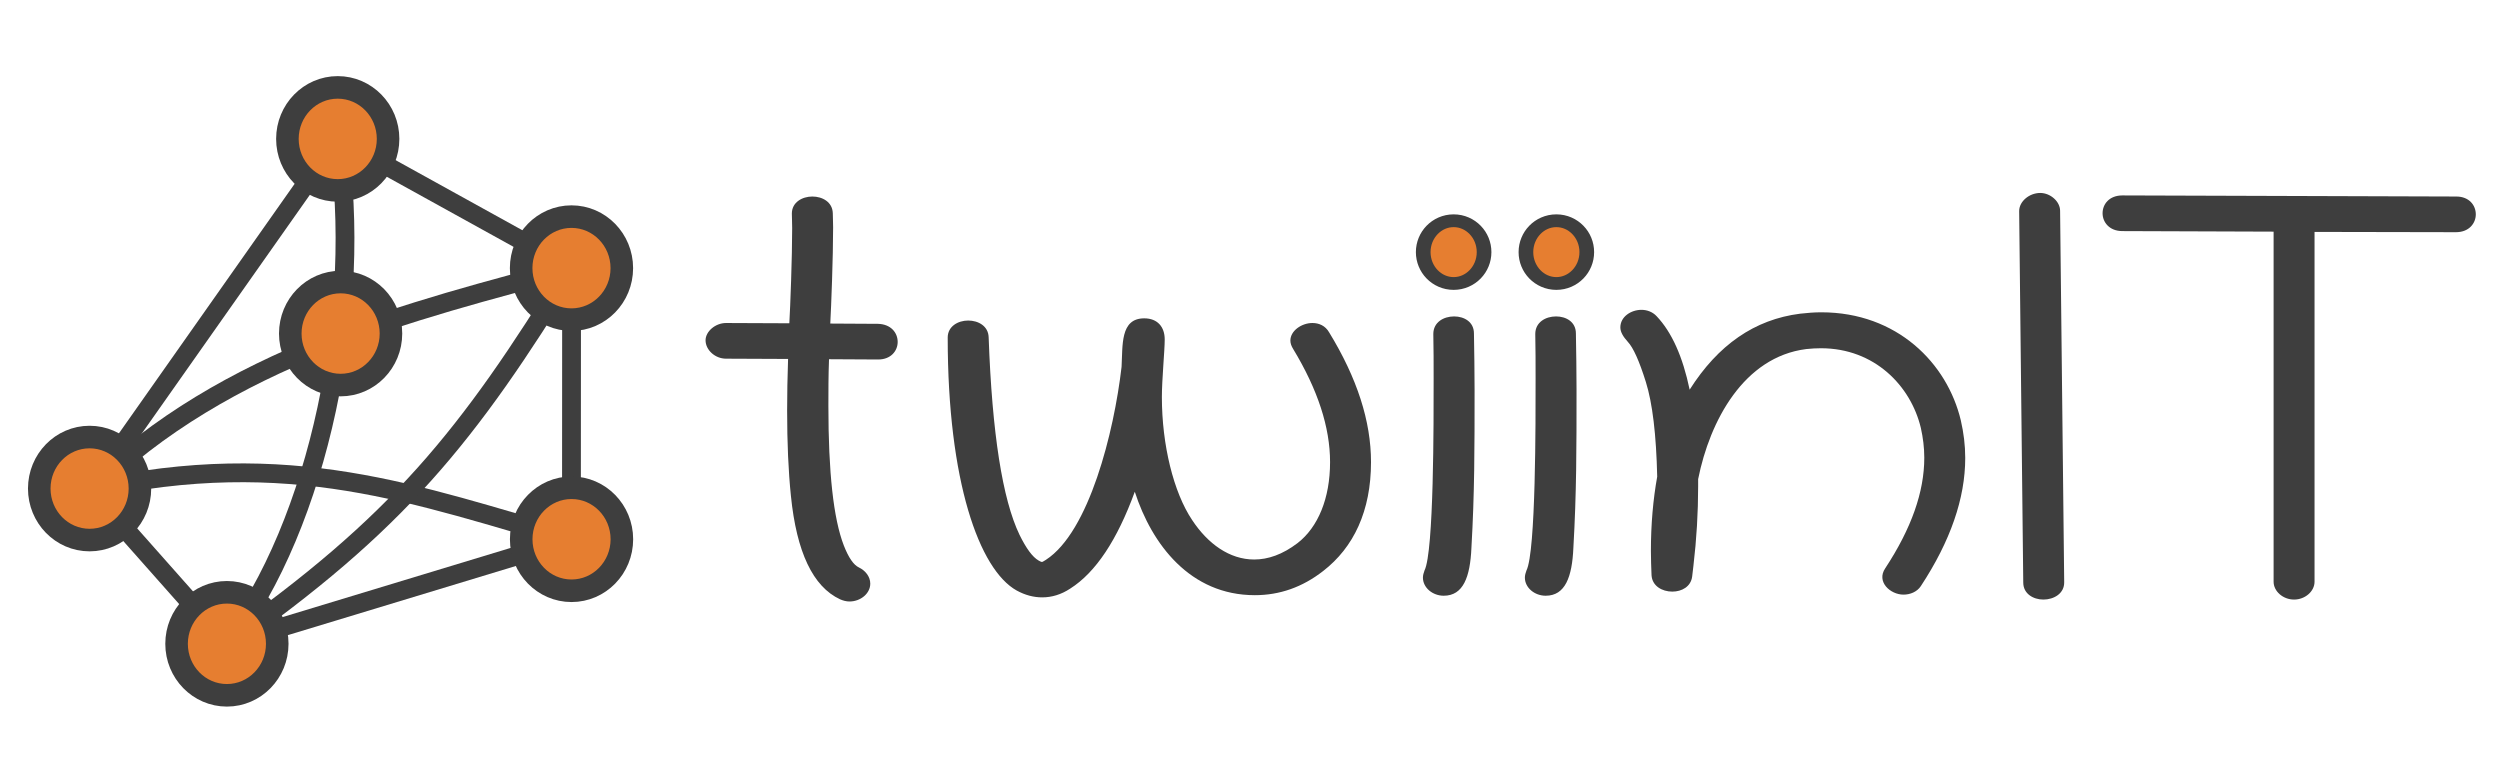
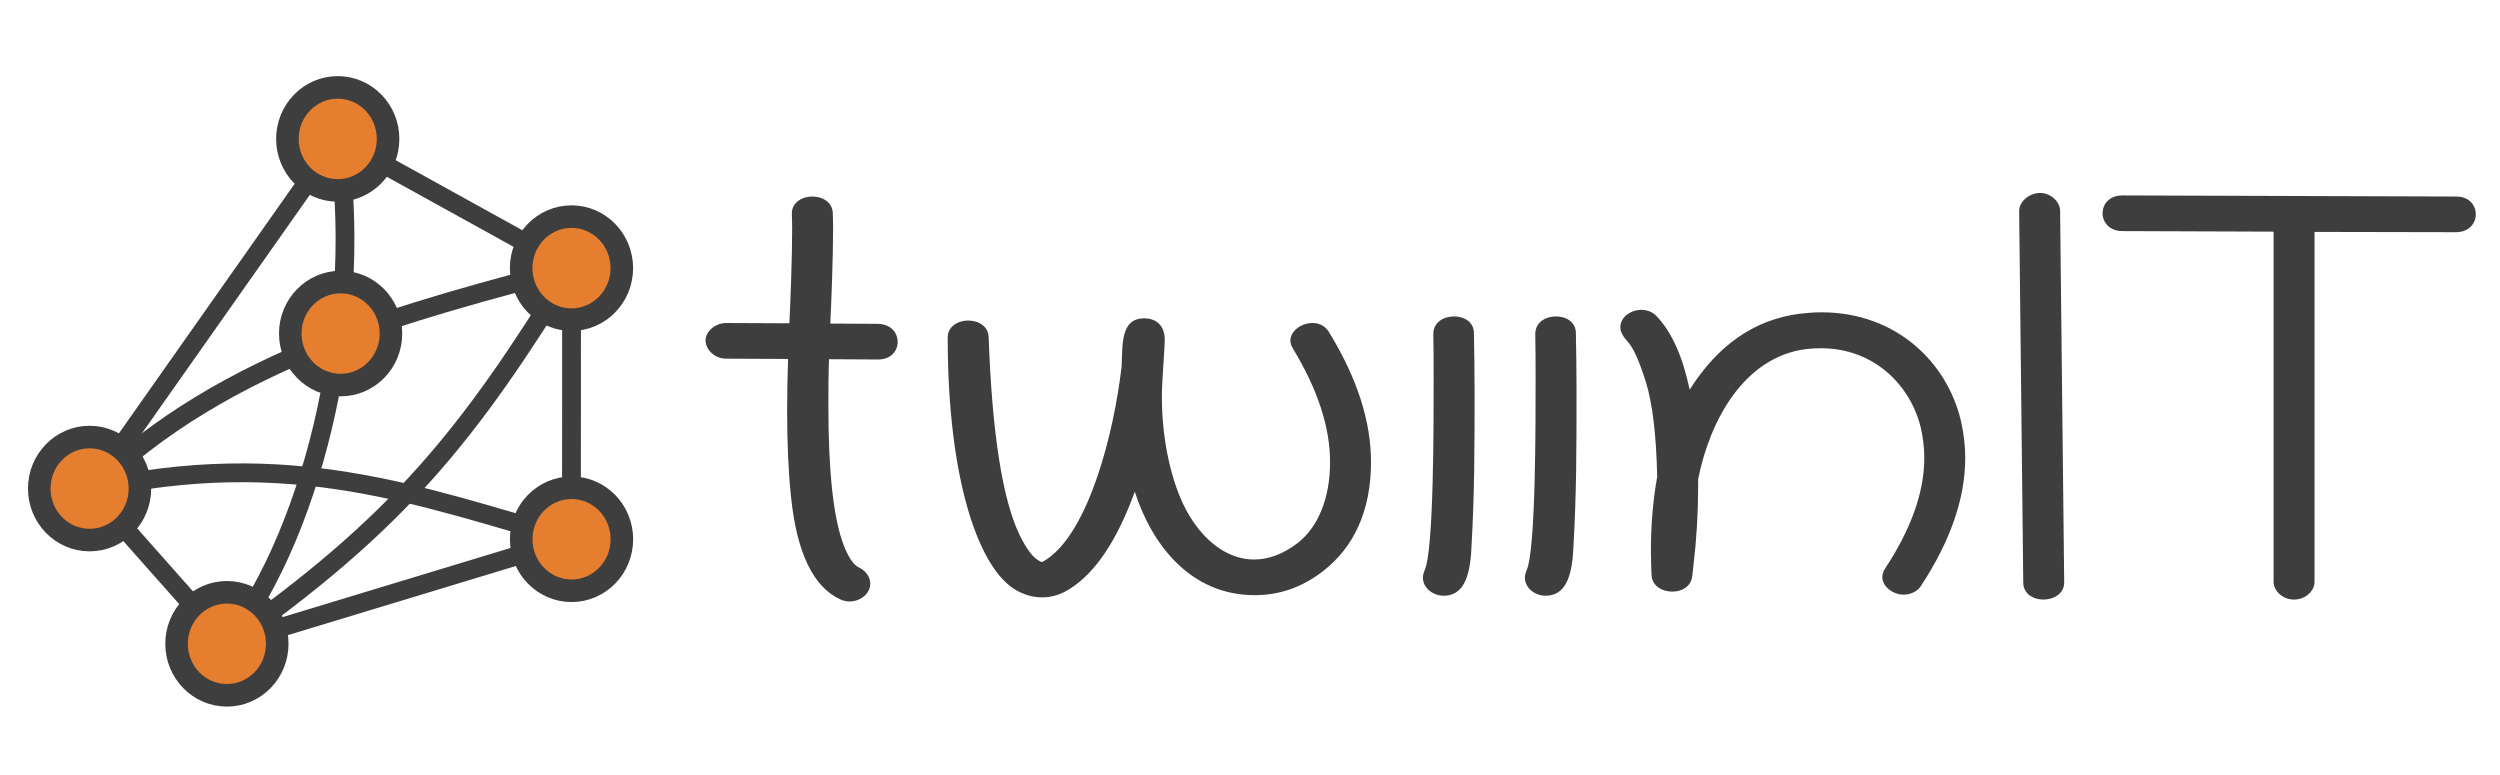
<svg xmlns="http://www.w3.org/2000/svg" width="1734pt" height="537.49pt" viewBox="0 0 1734 537.49" version="1.1" id="svg100698">
  <defs id="defs100702">
    <rect x="660.526" y="-91.449" width="470.723" height="397.085" id="rect81097" />
    <rect x="-821.835" y="379.506" width="213.59" height="111.314" id="rect44297" />
  </defs>
  <g id="g1355" transform="matrix(1.122481,0,0,0.977825,457.179,1.478984)" style="font-size:398.575px;line-height:1.25;fill:#3e3e3e;fill-opacity:1;stroke:none;stroke-width:6.228;stroke-opacity:1">
-     <ellipse style="fill:#e67e30;fill-opacity:1;stroke:#3e3e3e;stroke-width:9.062;stroke-miterlimit:4;stroke-dasharray:none;stroke-opacity:1" id="ellipse169" cx="554.405" cy="177.32" rx="18.803" ry="22.254" />
-     <ellipse style="font-size:398.575px;line-height:1.25;fill:#e67e30;fill-opacity:1;stroke:#3e3e3e;stroke-width:9.062;stroke-miterlimit:4;stroke-dasharray:none;stroke-opacity:1" id="ellipse169-3" cx="490.938" cy="177.32" rx="18.803" ry="22.254" />
    <path d="m 130.467,412.491 c 0,-5.06 -3.114,-9.342 -7.006,-11.482 -3.308,-1.752 -6.422,-7.006 -9.342,-15.569 -6.422,-19.072 -9.536,-51.963 -9.536,-99.06 0,-10.315 0,-21.408 0.389,-33.085 10.12,0 20.046,0.195 30.166,0.195 h 0.195 c 7.979,0 12.066,-6.228 12.066,-12.455 0,-6.422 -4.087,-12.65 -12.261,-12.845 l -29.387,-0.195 c 0.584,-12.066 1.752,-47.097 1.752,-68.31 0,-3.892 -0.195,-7.201 -0.195,-9.925 -0.195,-7.979 -6.422,-11.872 -12.65,-11.872 -6.228,0 -12.65,4.087 -12.65,12.066 0,2.919 0.195,6.228 0.195,10.315 0,20.824 -1.168,56.05 -1.752,67.532 l -39.118,-0.195 c -6.617,0 -12.65,6.033 -12.65,12.261 0,6.812 5.839,13.039 12.65,13.039 12.845,0 25.495,0.195 38.339,0.195 -0.389,12.845 -0.584,25.106 -0.584,36.588 0,22.965 0.778,43.205 2.335,60.526 3.503,39.896 13.623,64.418 30.36,73.371 1.946,0.973 3.892,1.557 5.838,1.557 6.812,0 12.845,-5.644 12.845,-12.65 z" style="font-family:Chilanka;-inkscape-font-specification:Chilanka;fill:#3e3e3e;fill-opacity:1;stroke:none;stroke-opacity:1" id="path997" />
    <path d="m 299.752,224.296 c -14.985,0 -13.234,19.267 -14.012,34.447 -4.671,46.319 -20.046,116.965 -46.708,136.816 -1.362,0.973 -2.141,1.557 -2.53,1.557 -0.389,0 -0.973,-0.389 -1.946,-0.973 -3.892,-2.53 -7.785,-8.758 -11.872,-18.294 -10.509,-25.106 -16.932,-71.814 -19.072,-140.124 -0.195,-7.979 -6.422,-11.872 -12.65,-11.872 -6.228,0 -12.65,4.087 -12.65,12.066 0,101.979 19.462,164.646 42.621,179.437 5.255,3.308 10.509,4.865 15.764,4.865 5.838,0 11.677,-1.946 17.321,-6.228 15.764,-11.482 28.998,-34.447 39.896,-68.7 10.509,37.366 34.253,73.371 74.149,73.371 15.375,0 29.387,-5.644 42.232,-17.126 18.878,-16.737 29.582,-42.621 29.582,-77.263 0,-28.998 -8.563,-59.553 -25.884,-92.054 -2.335,-4.671 -6.228,-6.617 -10.315,-6.617 -6.617,0 -13.623,5.449 -13.623,12.455 0,1.946 0.584,3.892 1.752,6.033 15.18,28.803 22.77,55.466 22.77,80.182 0,25.689 -7.395,46.124 -20.046,57.412 -9.342,8.174 -18.294,11.677 -26.857,11.677 -15.18,0 -28.609,-11.093 -38.339,-28.025 -11.482,-19.656 -18.683,-53.325 -18.683,-87.188 0,-12.455 1.752,-32.89 1.752,-40.87 0,-8.952 -4.476,-14.985 -12.65,-14.985 z" style="font-family:Chilanka;-inkscape-font-specification:Chilanka;fill:#3e3e3e;fill-opacity:1;stroke:none;stroke-opacity:1" id="path999" />
    <path d="m 501.927,386.996 c 1.946,-38.923 1.946,-70.062 1.946,-112.294 0,-12.845 -0.195,-25.884 -0.389,-39.702 0,-8.174 -6.033,-12.066 -12.261,-12.066 -6.422,0 -12.845,4.087 -12.845,12.455 0.195,10.12 0.195,20.824 0.195,31.723 0,29.971 0.195,122.803 -5.644,136.037 -0.584,1.752 -0.973,3.503 -0.973,5.06 0,7.201 6.033,12.845 12.845,12.845 12.066,0 16.348,-13.234 17.126,-34.058 z" style="font-family:Chilanka;-inkscape-font-specification:Chilanka;fill:#3e3e3e;fill-opacity:1;stroke:none;stroke-opacity:1" id="path1001" />
    <path d="m 606.989,218.263 c -6.422,0 -13.039,4.865 -13.039,12.455 0,3.308 1.752,6.617 4.671,10.315 3.308,4.087 7.006,13.429 11.093,28.414 4.087,14.985 6.422,37.366 7.006,67.143 -2.53,16.153 -3.892,33.669 -3.892,52.741 0,5.644 0.195,11.288 0.389,17.126 0.389,7.785 6.617,11.677 12.845,11.677 5.838,0 11.482,-3.503 12.261,-10.704 l 0.778,-7.59 c 1.946,-18.878 2.919,-37.756 2.919,-56.439 0,-1.752 0,-3.308 0,-5.06 7.201,-41.453 28.219,-86.604 66.754,-92.248 3.114,-0.389 6.228,-0.584 9.147,-0.584 33.085,0 55.466,26.662 61.694,56.439 1.362,7.006 2.141,14.012 2.141,21.213 0,24.327 -7.979,50.211 -24.132,78.431 -5.644,9.536 3.114,18.683 11.288,18.683 4.087,0 8.369,-1.946 10.704,-6.033 18.294,-31.917 27.441,-62.277 27.441,-90.886 0,-9.147 -0.973,-17.905 -2.725,-26.662 -8.369,-40.48 -39.313,-76.679 -86.215,-76.679 -4.282,0 -8.563,0.389 -13.039,0.973 -28.219,4.087 -50.795,22.186 -68.31,53.909 -4.282,-23.549 -11.093,-40.87 -20.435,-52.157 -2.53,-3.114 -6.033,-4.476 -9.342,-4.476 z" style="font-family:Chilanka;-inkscape-font-specification:Chilanka;fill:#3e3e3e;fill-opacity:1;stroke:none;stroke-opacity:1" id="path1003" />
    <path d="m 853.418,135.356 c -6.812,0 -13.039,6.033 -13.039,12.845 l 2.53,263.511 c 0,7.979 6.228,12.066 12.455,12.066 6.422,0 13.039,-4.282 12.845,-12.455 l -2.53,-263.316 c 0,-6.617 -6.033,-12.65 -12.261,-12.65 z" style="font-family:Chilanka;-inkscape-font-specification:Chilanka;fill:#3e3e3e;fill-opacity:1;stroke:none;stroke-opacity:1" id="path1005" />
    <path d="m 1010.253,423.778 c 6.812,0 12.65,-5.838 12.65,-12.65 v -248.136 c 29.192,0.195 58.19,0 87.383,0.195 8.174,0 12.261,-6.422 12.261,-12.65 0,-6.422 -4.087,-12.65 -12.066,-12.65 l -206.294,-0.778 c -8.174,0 -12.261,6.228 -12.261,12.65 0,6.228 4.087,12.65 12.261,12.65 l 93.416,0.389 v 248.331 c 0,6.812 5.838,12.65 12.65,12.65 z" style="font-family:Chilanka;-inkscape-font-specification:Chilanka;fill:#3e3e3e;fill-opacity:1;stroke:none;stroke-opacity:1" id="path1007" />
    <path d="m 564.927,386.996 c 1.946,-38.923 1.946,-70.062 1.946,-112.294 0,-12.845 -0.195,-25.884 -0.389,-39.702 0,-8.174 -6.033,-12.066 -12.261,-12.066 -6.422,0 -12.845,4.087 -12.845,12.455 0.195,10.12 0.195,20.824 0.195,31.723 0,29.971 0.195,122.803 -5.644,136.037 -0.584,1.752 -0.973,3.503 -0.973,5.06 0,7.201 6.033,12.845 12.845,12.845 12.066,0 16.348,-13.234 17.126,-34.058 z" style="font-size:398.575px;line-height:1.25;font-family:Chilanka;-inkscape-font-specification:Chilanka;fill:#3e3e3e;fill-opacity:1;stroke:none;stroke-width:6.228;stroke-opacity:1" id="path1001-3" />
  </g>
  <g id="g86395" transform="matrix(2.370568,0,0,2.370568,-1368.538,60.05391)" style="font-size:398.575px;line-height:1.25;stroke:#3e3e3e;stroke-width:6.228;stroke-opacity:1">
    <g transform="rotate(30,66.18375,1114.469)" id="g100696" style="stroke:#3e3e3e;stroke-width:1.3;stroke-miterlimit:4;stroke-dasharray:none;stroke-opacity:1">
      <path style="fill:none;stroke:#3e3e3e;stroke-width:5.5;stroke-linecap:butt;stroke-linejoin:miter;stroke-miterlimit:4;stroke-dasharray:none;stroke-opacity:1" d="M 33.548,-17.291 C 77.888,-57.728 116.994,-63.667 162.638,-75.159" id="path147313" />
      <path d="M 90.606,1.748 33.548,-17.291" id="path100676" style="fill:none;stroke:#3e3e3e;stroke-width:5.5;stroke-miterlimit:4;stroke-dasharray:none;stroke-opacity:1" />
      <path d="M 33.548,-17.291 44.826,-142.4" id="path100656" style="fill:none;stroke:#3e3e3e;stroke-width:5.5;stroke-miterlimit:4;stroke-dasharray:none;stroke-opacity:1" />
      <path d="M 90.606,1.748 C 96.443,-42.331 75.878,-103.699 44.826,-142.4" id="path100672" style="fill:none;stroke:#3e3e3e;stroke-width:5.5;stroke-miterlimit:4;stroke-dasharray:none;stroke-opacity:1" />
      <path d="M 90.606,1.748 C 116.397,-53.754 121.353,-86.084 122.959,-143.852" id="path100672-3" style="fill:none;stroke:#3e3e3e;stroke-width:5.5;stroke-miterlimit:4;stroke-dasharray:none;stroke-opacity:1" />
      <path d="M 162.638,-75.159 90.606,1.748" id="path100662" style="fill:none;stroke:#3e3e3e;stroke-width:5.5;stroke-miterlimit:4;stroke-dasharray:none;stroke-opacity:1" />
      <path d="m 162.638,-75.159 c -7,-12 -32.679,-56.693 -39.679,-68.693" id="path100660" style="fill:none;stroke:#3e3e3e;stroke-width:5.5;stroke-miterlimit:4;stroke-dasharray:none;stroke-opacity:1" />
      <path d="M 33.548,-17.291 C 48.299,-70.998 88.961,-109.874 122.959,-143.852" id="path100672-2" style="fill:none;stroke:#3e3e3e;stroke-width:5.5;stroke-miterlimit:4;stroke-dasharray:none;stroke-opacity:1" />
      <path d="m 44.826,-142.4 78.134,-1.452" id="path100652" style="fill:none;stroke:#3e3e3e;stroke-width:5.5;stroke-miterlimit:4;stroke-dasharray:none;stroke-opacity:1" />
      <circle cx="46" cy="-6.003" id="circle100684" style="fill:#e67e30;fill-opacity:1;stroke:#3e3e3e;stroke-width:1;stroke-miterlimit:4;stroke-dasharray:none;stroke-opacity:1" transform="matrix(1,7.3714891e-5,7.3731717e-5,1,0,0)" r="0" />
      <circle cx="46" cy="-141.997" id="circle100686" style="fill:#e67e30;fill-opacity:1;stroke:#3e3e3e;stroke-width:1;stroke-miterlimit:4;stroke-dasharray:none;stroke-opacity:1" transform="matrix(1,7.3714891e-5,7.3731717e-5,1,0,0)" r="0" />
      <circle cx="254.196" cy="-132.307" id="circle100686-2" style="fill:#e67e30;fill-opacity:1;stroke:#3e3e3e;stroke-width:1;stroke-miterlimit:4;stroke-dasharray:none;stroke-opacity:1" transform="matrix(1,7.3714891e-5,7.3731717e-5,1,0,0)" r="0" />
      <circle cx="167.268" cy="-153.263" id="circle100686-9" style="fill:#e67e30;fill-opacity:1;stroke:#3e3e3e;stroke-width:1;stroke-miterlimit:4;stroke-dasharray:none;stroke-opacity:1" transform="matrix(1,7.3714891e-5,7.3731717e-5,1,0,0)" r="0" />
      <circle cx="202.2" cy="-193.006" id="circle100686-1" style="fill:#e67e30;fill-opacity:1;stroke:#3e3e3e;stroke-width:1;stroke-miterlimit:4;stroke-dasharray:none;stroke-opacity:1" transform="matrix(1,7.3714891e-5,7.3731717e-5,1,0,0)" r="0" />
      <circle cx="163.985" cy="-74" id="circle100688" style="fill:#e67e30;fill-opacity:1;stroke:#3e3e3e;stroke-width:1;stroke-miterlimit:4;stroke-dasharray:none;stroke-opacity:1" transform="matrix(1,7.3714891e-5,7.3731717e-5,1,0,0)" r="0" />
      <circle cx="89.823" cy="2.519" id="circle100690" style="fill:#e67e30;fill-opacity:1;stroke:#3e3e3e;stroke-width:1;stroke-miterlimit:4;stroke-dasharray:none;stroke-opacity:1" transform="matrix(1,7.3714891e-5,7.3731717e-5,1,0,0)" r="0" />
      <circle cx="123.99" cy="-141.997" id="circle100692" style="fill:#e67e30;fill-opacity:1;stroke:#3e3e3e;stroke-width:1;stroke-miterlimit:4;stroke-dasharray:none;stroke-opacity:1" transform="matrix(1,7.3714891e-5,7.3731717e-5,1,0,0)" r="0" />
    </g>
    <ellipse style="fill:#e67e30;fill-opacity:1;stroke:#3e3e3e;stroke-width:6.6;stroke-miterlimit:4;stroke-dasharray:none;stroke-opacity:1" id="path861" cx="603.518" cy="117.612" rx="14.728" ry="15.071" />
    <ellipse style="fill:#e67e30;fill-opacity:1;stroke:#3e3e3e;stroke-width:6.6;stroke-miterlimit:4;stroke-dasharray:none;stroke-opacity:1" id="path861-3" cx="643.695" cy="163.036" rx="14.728" ry="15.071" />
    <ellipse style="fill:#e67e30;fill-opacity:1;stroke:#3e3e3e;stroke-width:6.6;stroke-miterlimit:4;stroke-dasharray:none;stroke-opacity:1" id="path861-6" cx="744.53" cy="132.448" rx="14.728" ry="15.071" />
    <ellipse style="fill:#e67e30;fill-opacity:1;stroke:#3e3e3e;stroke-width:6.6;stroke-miterlimit:4;stroke-dasharray:none;stroke-opacity:1" id="path861-6-7" cx="744.514" cy="53.119" rx="14.728" ry="15.071" />
    <ellipse style="fill:#e67e30;fill-opacity:1;stroke:#3e3e3e;stroke-width:6.6;stroke-miterlimit:4;stroke-dasharray:none;stroke-opacity:1" id="path861-6-5" cx="676.122" cy="15.309" rx="14.728" ry="15.071" />
    <ellipse style="fill:#e67e30;fill-opacity:1;stroke:#3e3e3e;stroke-width:6.6;stroke-miterlimit:4;stroke-dasharray:none;stroke-opacity:1" id="path861-6-5-5" cx="676.964" cy="72.261" rx="14.728" ry="15.071" />
  </g>
</svg>
